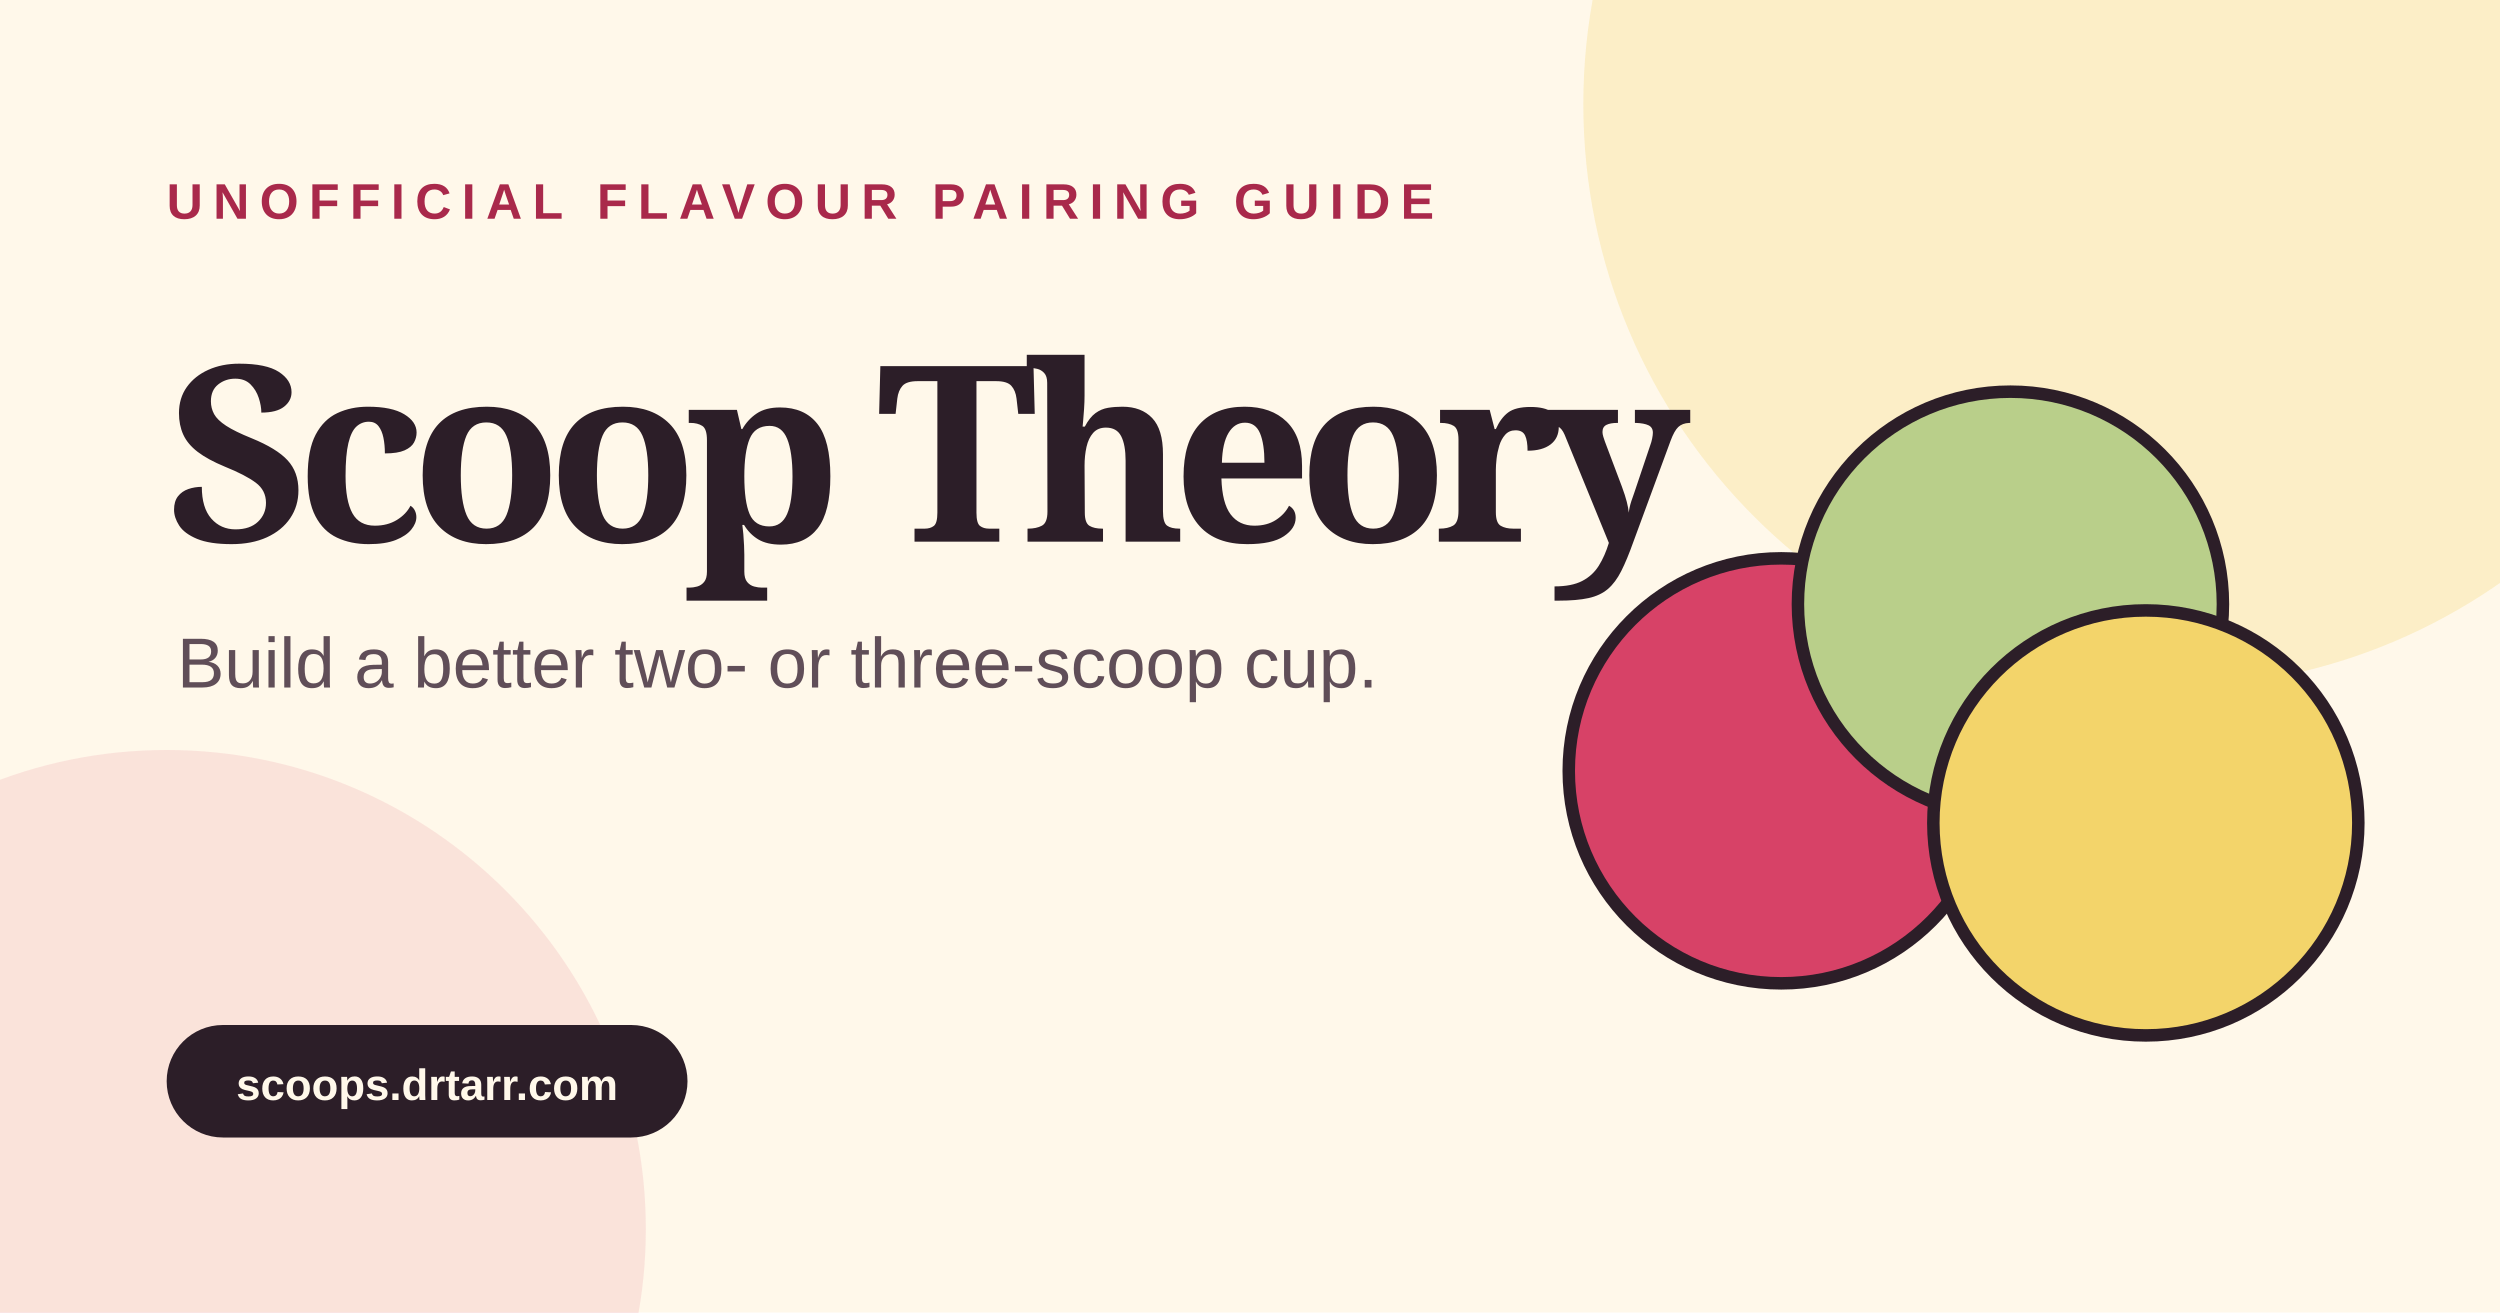
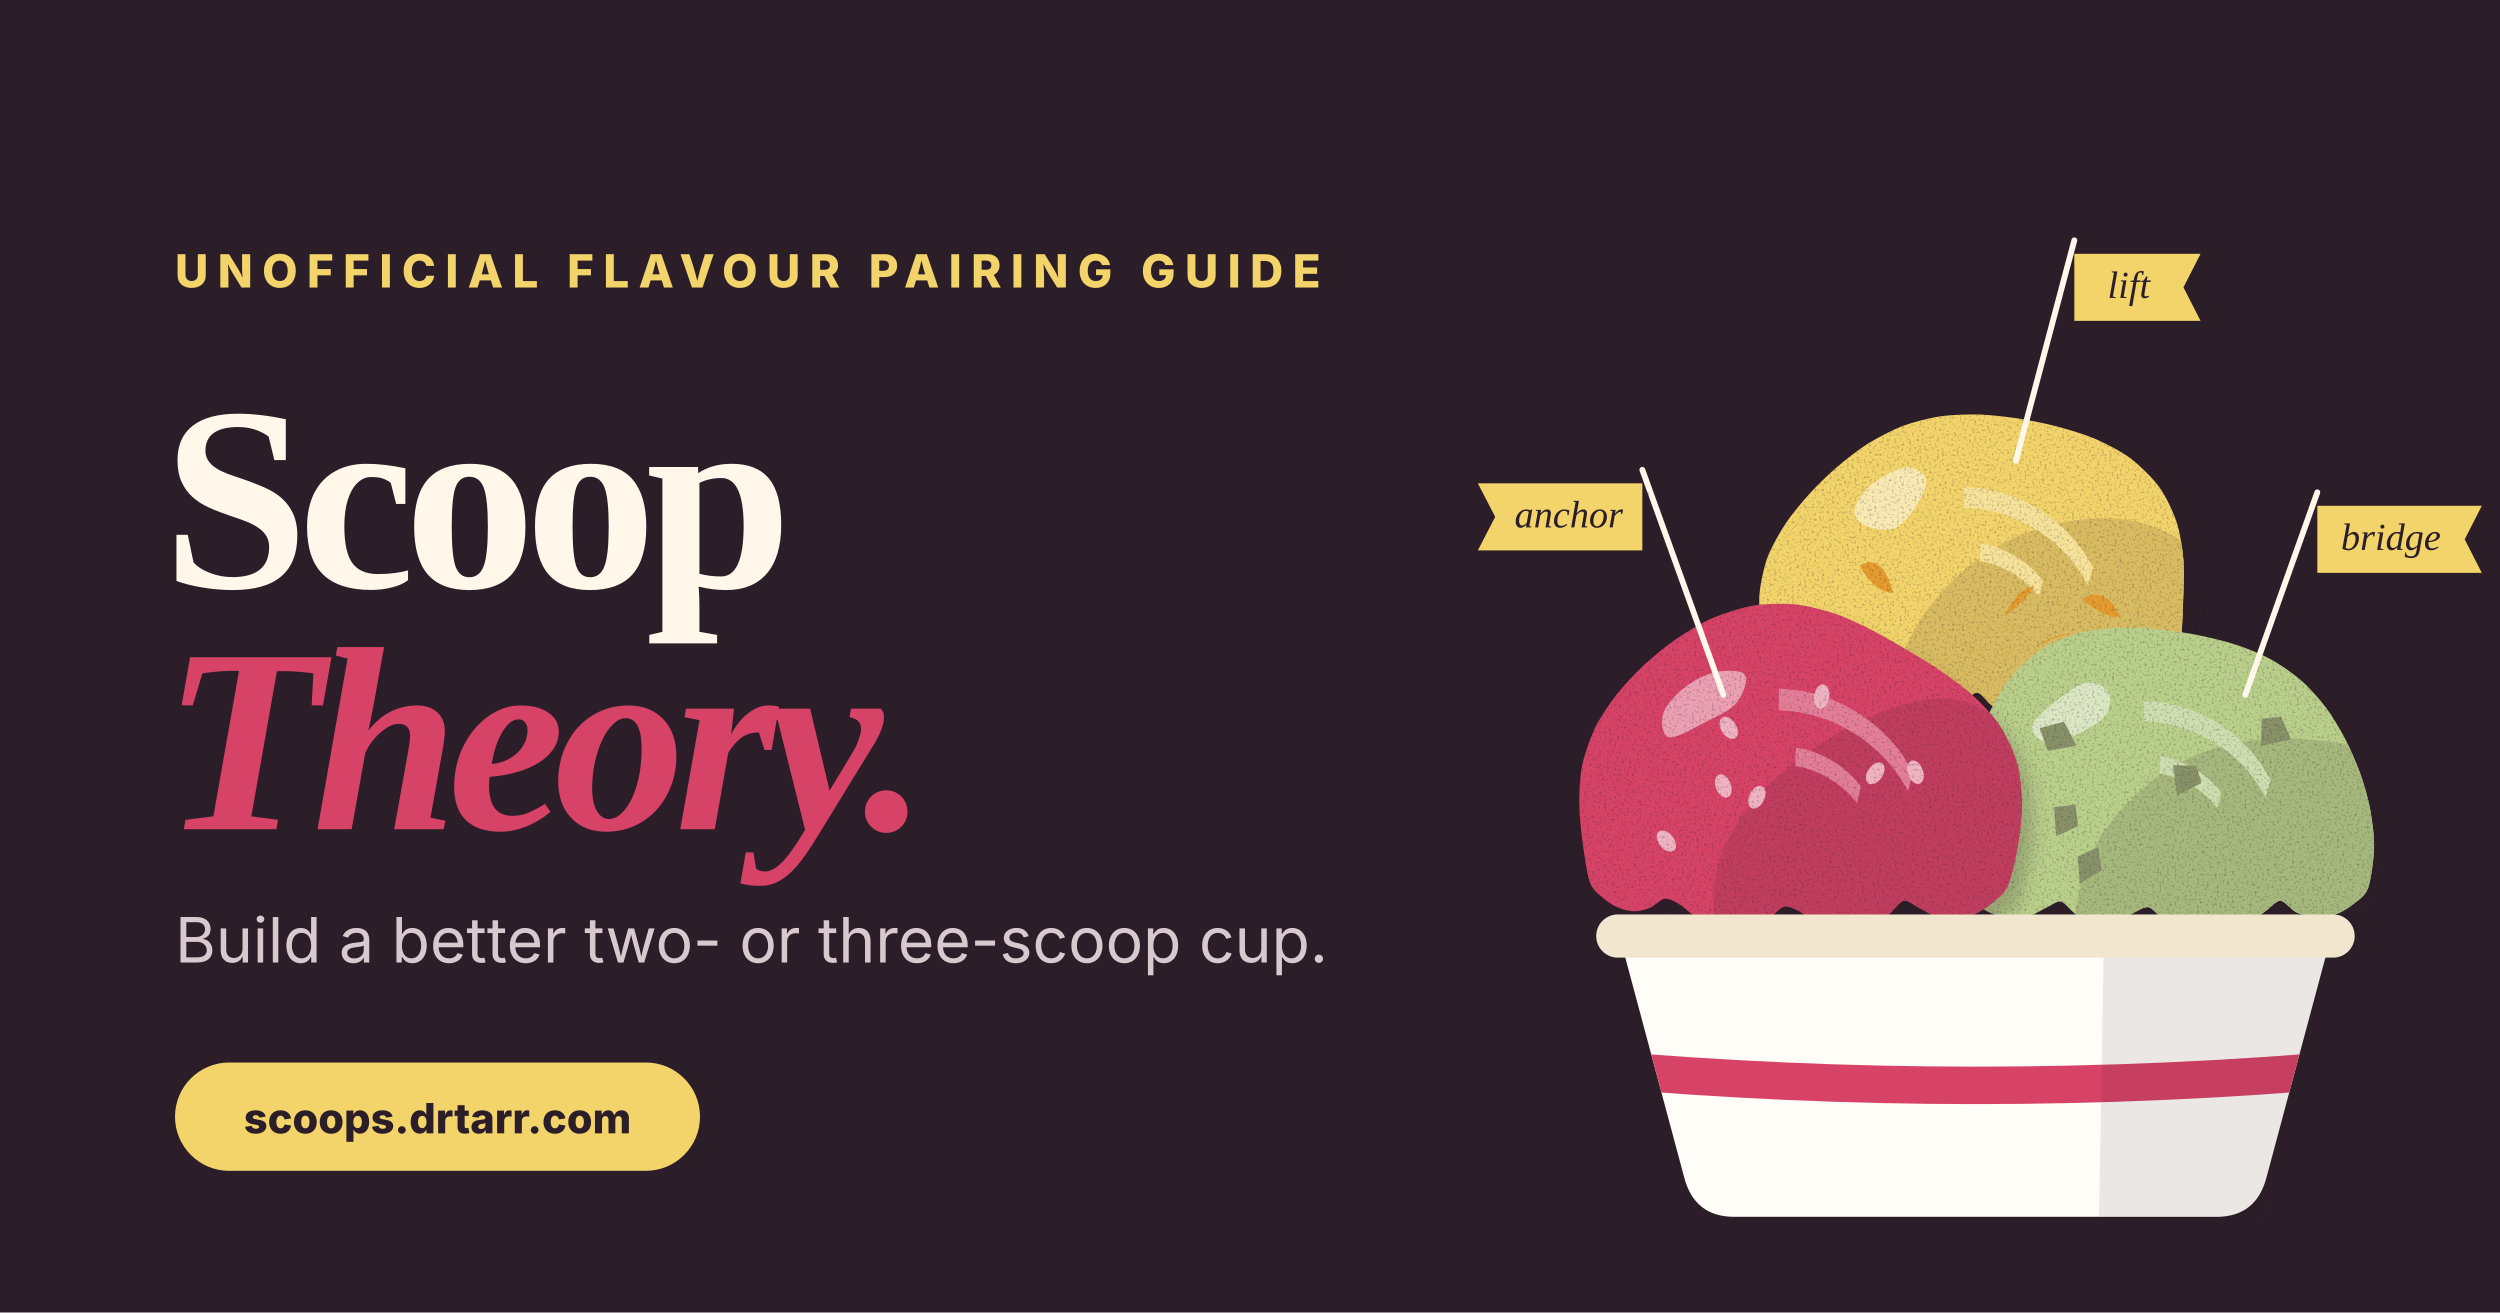
- <svg xmlns="http://www.w3.org/2000/svg" width="1200" height="630" viewBox="0 0 1200 630">
-   <rect width="1200" height="630" fill="#fff8ea" />
-   <circle cx="1040" cy="50" r="280" fill="#f3d46a" opacity=".28" />
-   <circle cx="80" cy="590" r="230" fill="#d74267" opacity=".12" />
-   <text x="80" y="105" fill="#a9294b" font-family="Arial, sans-serif" font-size="24" font-weight="800" letter-spacing="5">UNOFFICIAL FLAVOUR PAIRING GUIDE</text>
-   <text x="80" y="260" fill="#2c1e28" font-family="Georgia, serif" font-size="118" font-weight="700" letter-spacing="-7">Scoop Theory</text>
-   <text x="85" y="330" fill="#604e58" font-family="Arial, sans-serif" font-size="34">Build a better two- or three-scoop cup.</text>
-   <g transform="translate(760 200)" stroke="#2c1e28" stroke-width="6">
-     <circle cx="95" cy="170" r="102" fill="#d74267" />
-     <circle cx="205" cy="90" r="102" fill="#b9cf8a" />
-     <circle cx="270" cy="195" r="102" fill="#f3d46a" />
+ <svg xmlns="http://www.w3.org/2000/svg" viewBox="0 0 1200 630" width="1200" height="630" role="img" aria-label="Scoop Theory - an unofficial gelato pairing guide">
+   <defs>
+     <filter id="soft" x="-20%" y="-20%" width="140%" height="140%">
+       <feGaussianBlur stdDeviation="3.5" />
+     </filter>
+     <filter id="grain" x="-5%" y="-5%" width="110%" height="110%" color-interpolation-filters="sRGB">
+       <feTurbulence type="fractalNoise" baseFrequency="0.9" numOctaves="2" seed="9" stitchTiles="stitch" result="n" />
+       <feColorMatrix in="n" type="matrix" values="0 0 0 0 0.17 0 0 0 0 0.12 0 0 0 0 0.16 0 0 0 -0.84 0.41" result="s" />
+       <feComposite in="s" in2="SourceAlpha" operator="in" result="sp" />
+       <feMerge>
+         <feMergeNode in="SourceGraphic" />
+         <feMergeNode in="sp" />
+       </feMerge>
+     </filter>
+     <path id="os1" d="M163.8,235.3C162,231.8 158.7,223.2 157.6,218.2C156.5,213.2 155.7,205.2 156,200.2C156.3,195.2 157.9,187.8 159.5,183.2C161.2,178.6 165,171.9 167.7,167.8C170.4,163.8 175.2,158 178.5,154.4C181.7,150.9 187,145.7 190.7,142.6C194.3,139.5 200.2,134.9 204.3,132.3C208.4,129.8 215.1,126.3 219.7,124.5C224.3,122.8 231.7,120.9 236.6,120.2C241.5,119.5 249.1,119.3 254,119.4C258.9,119.6 266.4,120.5 271.2,121.2C276.1,122 283.4,123.4 288.2,124.7C293.1,126 300.5,128.2 305.2,130.2C309.8,132.2 317,135.9 321,138.9C325,142 330.8,147.6 333.7,151.6C336.6,155.6 340,162.7 341.5,167.3C343,171.9 344.1,179.4 344.5,184.2C344.9,188.9 344.6,196 344.4,200.7C344.3,205.4 344,212.5 343.6,217.3C343.2,222.1 343.1,231.1 341.9,234.6C340.8,238 337.4,240.2 335.6,241.8C333.8,243.5 331,245.2 329.2,246.2C327.4,247.1 324.7,248.2 322.9,248.6C321,249 318.3,249.3 316.5,249.1C314.7,249 311.9,248.4 310.1,247.7C308.3,247.1 305.6,245.3 303.8,244.4C302,243.5 299.2,241 297.4,241.4C295.6,241.8 292.9,246 291,247.4C289.2,248.8 286.5,250.4 284.7,251.2C282.9,252 280.1,252.9 278.3,253.3C276.5,253.6 273.8,253.7 272,253.5C270.2,253.3 267.4,252.6 265.6,252C263.8,251.3 261,249.9 259.2,248.6C257.4,247.4 254.7,243.2 252.9,243C251.1,242.8 248.3,246.2 246.5,247.4C244.7,248.5 242,250.3 240.2,251C238.4,251.8 235.6,252.5 233.8,252.7C232,252.9 229.2,252.7 227.4,252.3C225.6,251.9 222.9,250.9 221.1,249.9C219.3,248.9 216.5,246.6 214.7,245.5C212.9,244.4 210.2,242 208.4,242.2C206.6,242.4 203.8,245.9 202,246.9C200.2,248 197.4,249.1 195.6,249.6C193.8,250.1 191.1,250.5 189.3,250.5C187.5,250.5 184.7,250.1 182.9,249.6C181.1,249.1 178.4,248 176.6,247C174.8,246 172,244.2 170.2,242.6C168.4,240.9 165.6,238.8 163.8,235.3Z" />
+     <clipPath id="oc2">
+       <use href="#os1" />
+     </clipPath>
+     <path id="os3" d="M244.6,329C243.5,325.5 243,316.3 243.1,311.5C243.2,306.6 244.3,299.3 245.1,294.7C245.9,290.2 247.5,283.7 248.7,279.4C249.8,275.1 251.8,268.6 253.3,264.3C254.9,260 257.4,253.3 259.6,249.2C261.8,245 265.7,238.5 268.9,234.8C272.1,231.2 278,226 282.2,223.3C286.5,220.7 293.9,217.7 298.8,216.4C303.6,215.1 311.6,214.3 316.6,214.1C321.5,213.9 329.2,214.4 334,214.9C338.8,215.4 346.1,216.5 350.8,217.4C355.4,218.4 362.6,220 367.1,221.5C371.6,222.9 378.5,225.6 382.7,227.9C386.9,230.1 393,234.3 396.6,237.4C400.1,240.4 405,245.9 407.8,249.6C410.6,253.3 414.2,259.5 416.4,263.6C418.5,267.7 421.3,274.2 422.9,278.5C424.5,282.9 426.5,289.7 427.4,294.5C428.3,299.2 429.4,307 429.2,312C429.1,317.1 427.8,326.5 426.5,330C425.2,333.6 421.8,335.5 420,337C418.1,338.6 415.3,340.2 413.5,341C411.6,341.8 408.8,342.6 407,342.9C405.1,343.1 402.3,343 400.5,342.6C398.7,342.2 395.8,341.3 394,340.3C392.2,339.2 389.3,335.5 387.5,335.5C385.7,335.5 382.9,338.8 381,340.1C379.2,341.4 376.4,343.7 374.5,344.8C372.7,345.9 369.9,347.3 368,348C366.2,348.8 363.4,349.6 361.5,349.9C359.7,350.3 356.9,350.5 355,350.5C353.2,350.4 350.4,350 348.5,349.6C346.7,349.2 343.9,348.2 342,347.4C340.2,346.5 337.4,345 335.5,343.8C333.7,342.5 330.9,338.9 329.1,338.4C327.2,338 324.4,339.9 322.6,340.8C320.7,341.6 317.9,343.6 316.1,344.3C314.2,345 311.4,345.6 309.6,345.6C307.7,345.7 304.9,345.3 303.1,344.7C301.2,344.1 298.4,342.8 296.6,341.5C294.7,340.3 291.9,336.4 290.1,335.9C288.2,335.5 285.4,337.8 283.6,338.6C281.8,339.4 278.9,341.2 277.1,341.9C275.3,342.5 272.4,343.2 270.6,343.3C268.8,343.4 266,343.2 264.1,342.8C262.3,342.4 259.5,341.3 257.6,340.4C255.8,339.5 253,337.8 251.1,336.2C249.3,334.6 245.8,332.5 244.6,329Z" />
+     <clipPath id="oc4">
+       <use href="#os3" />
+     </clipPath>
+     <path id="os5" d="M80.8,327.6C79.4,324.1 78.2,314.9 77.5,309.9C76.8,304.9 76,297.2 76,292.3C75.9,287.4 76.3,279.9 77.3,275.1C78.3,270.4 80.9,263.1 83,258.6C85.2,254.2 89.5,247.7 92.6,243.8C95.7,239.8 101.1,234.2 104.8,230.7C108.5,227.3 114.6,222.2 118.9,219.3C123.1,216.4 130.1,212.1 134.9,210C139.8,207.9 147.8,205.3 153,204.4C158.3,203.5 166.7,203.3 172,203.8C177.3,204.3 185.3,206.5 190.2,208.1C195.2,209.8 202.2,213.3 206.7,215.6C211.2,217.9 217.6,221.7 221.8,224.2C226.1,226.7 232.5,230.5 236.6,233.4C240.7,236.2 247.1,240.7 250.8,244.2C254.6,247.6 260.1,253.5 262.9,257.8C265.7,262.1 269.1,269.4 270.5,274.2C271.9,279.1 272.6,286.9 272.7,292C272.8,297.2 271.9,305.3 271,310.5C270.1,315.7 268.1,325.1 266.5,328.7C264.9,332.4 261.8,334.5 259.9,336.2C258,337.9 255.1,339.7 253.2,340.7C251.4,341.6 248.5,342.7 246.6,343.1C244.7,343.5 241.9,343.7 240,343.6C238.1,343.4 235.2,342.8 233.4,342C231.5,341.3 228.6,339.4 226.7,338.5C224.8,337.5 222,335.1 220.1,335.5C218.2,336 215.3,340.2 213.5,341.7C211.6,343.1 208.7,344.8 206.8,345.7C204.9,346.6 202.1,347.7 200.2,348.1C198.3,348.5 195.4,348.8 193.6,348.7C191.7,348.6 188.8,348.1 186.9,347.6C185,347 182.2,345.8 180.3,344.8C178.4,343.7 175.5,341.1 173.7,340.1C171.8,339.2 168.9,337.6 167,338.1C165.2,338.5 162.3,342 160.4,343.2C158.5,344.4 155.6,345.8 153.8,346.4C151.9,347.1 149,347.8 147.1,348C145.3,348.2 142.4,348.1 140.5,347.8C138.6,347.5 135.7,346.7 133.9,346C132,345.2 129.1,343.7 127.2,342.4C125.4,341.2 122.5,338.3 120.6,337.2C118.7,336 115.9,334.4 114,334.6C112.1,334.9 109.2,338 107.3,338.7C105.5,339.5 102.6,340.1 100.7,340.2C98.8,340.2 96,339.6 94.1,338.9C92.2,338.2 89.3,336.6 87.4,335C85.6,333.4 82.2,331.2 80.8,327.6Z" />
+     <clipPath id="oc6">
+       <use href="#os5" />
+     </clipPath>
+     <path id="ot7" d="M93,348L411,348L381.5,458.1Q377,476 359.1,476L144.9,476Q127,476 122.5,458.1Z" />
+     <clipPath id="oc8">
+       <use href="#ot7" />
+     </clipPath>
+   </defs>
+   <rect width="1200" height="630" fill="#2c1e28" />
+   <text x="84" y="138" font-family="Inter, ui-sans-serif, -apple-system, BlinkMacSystemFont, 'Segoe UI', sans-serif" font-weight="800" font-size="22" letter-spacing="4.5" fill="#f3d46a">UNOFFICIAL FLAVOUR PAIRING GUIDE</text>
+   <text x="78" y="282" font-family="'Iowan Old Style', Baskerville, 'Times New Roman', serif" font-weight="600" font-size="126" letter-spacing="-5" fill="#fff8ea">Scoop</text>
+   <text x="78" y="398" font-family="'Iowan Old Style', Baskerville, 'Times New Roman', serif" font-weight="600" font-style="italic" font-size="126" letter-spacing="-5" fill="#d74267">Theory.</text>
+   <text x="84" y="462" font-family="Inter, ui-sans-serif, -apple-system, BlinkMacSystemFont, 'Segoe UI', sans-serif" font-size="30" fill="#d9c9cf">Build a better two- or three-scoop cup.</text>
+   <g transform="translate(84 510)">
+     <rect width="252" height="52" rx="26" fill="#f3d46a" />
+     <text x="126" y="34" text-anchor="middle" font-family="Inter, ui-sans-serif, -apple-system, BlinkMacSystemFont, 'Segoe UI', sans-serif" font-weight="800" font-size="20" fill="#2c1e28">scoops.drtarr.com</text>
  </g>
-   <g transform="translate(80 492)">
-     <rect width="250" height="54" rx="27" fill="#2c1e28" />
-     <text x="125" y="36" text-anchor="middle" fill="#fff8ea" font-family="Arial, sans-serif" font-size="21" font-weight="800">scoops.drtarr.com</text>
+   <g transform="translate(676 70) scale(1.08)">
+     <g filter="url(#grain)">
+       <use href="#os1" transform="translate(4.7,6.6)" fill="#2c1e28" opacity=".22" filter="url(#soft)" />
+       <use href="#os1" fill="#f3d46a" />
+       <g clip-path="url(#oc2)">
+         <path d="M400.9,253C401.8,272.1 390.1,298.8 376.7,312.5C363.2,326.3 339,333.7 320.3,335.7C301.5,337.8 282,333.1 264.2,324.9C246.4,316.7 220.6,303.7 213.4,286.6C206.3,269.5 213.1,240.4 221.2,222.2C229.3,204.1 245.6,187 262.2,177.7C278.8,168.4 302.8,163.1 321,166.5C339.2,169.8 358.1,183.4 371.4,197.8C384.8,212.3 400.1,233.9 400.9,253Z" fill="#d9bc61" />
+         <path d="M232.6,157.1C232.2,159.8 228.8,162.3 224.9,164.3C221.1,166.3 213.9,169.5 209.6,169C205.3,168.5 200.8,164 198.9,161.3C197,158.6 196.2,155.2 198.1,152.8C200,150.4 205.5,147.8 210.3,147C215.2,146.3 223.5,146.7 227.2,148.4C230.9,150.1 233,154.5 232.6,157.1Z" fill="#f9eab4" transform="rotate(-32 214.5 157.1)" />
+         <path d="M247,151.5C248.4,151.7 252.9,151.9 255.8,152.4C258.7,152.9 261.6,153.6 264.4,154.4C267.2,155.3 270,156.4 272.7,157.6C275.3,158.8 278,160.2 280.5,161.8C283,163.3 285.4,165.1 287.6,166.9C289.9,168.8 292.1,170.8 294.1,173C296.1,175.2 298,177.5 299.7,179.9C301.4,182.3 303.6,186.1 304.4,187.4L302,195.2 302,195.2C301.3,194 299.2,190.3 297.6,188C295.9,185.7 294.1,183.4 292.2,181.4C290.2,179.3 288.2,177.3 286,175.5C283.8,173.7 281.5,172.1 279.1,170.6C276.7,169.1 274.2,167.7 271.6,166.5C269,165.4 266.3,164.4 263.6,163.5C260.9,162.7 258.1,162.1 255.3,161.6C252.5,161.1 248.3,160.9 246.9,160.7Z" fill="#f7e29a" />
+         <path d="M254.3,176.6C255,176.8 257,177.1 258.3,177.5C259.7,177.9 261,178.3 262.3,178.8C263.6,179.3 264.8,179.8 266.1,180.4C267.3,181 268.5,181.7 269.7,182.4C270.9,183.1 272.1,183.8 273.2,184.7C274.3,185.5 275.3,186.3 276.4,187.2C277.4,188.2 278.4,189.1 279.3,190.1C280.3,191.1 281.6,192.7 282,193.3L280.3,200.3 280.3,200.3C279.8,199.8 278.6,198.3 277.7,197.3C276.8,196.4 275.9,195.4 274.9,194.6C273.9,193.7 272.9,192.9 271.8,192.1C270.8,191.3 269.7,190.6 268.6,189.9C267.4,189.3 266.3,188.6 265.1,188.1C263.9,187.5 262.7,187 261.5,186.5C260.3,186.1 259,185.7 257.8,185.3C256.5,185 254.6,184.6 253.9,184.5Z" fill="#f7e29a" />
+         <path d="M264.9,208.9q9.4,-6.6 13.4,-13.2q-7.5,0.9 -13.4,13.2Z" fill="#e59b2e" />
+         <path d="M283.6,224.9q9.4,-6.6 16.9,-8.2q-7.5,0.9 -16.9,8.2Z" fill="#e59b2e" />
+         <path d="M277.6,223.3q9.4,-6.6 17.6,-6.5q-7.5,0.9 -17.6,6.5Z" fill="#e59b2e" />
+         <path d="M200.7,186.8q9.4,-6.6 14.8,11.6q-7.5,0.9 -14.8,-11.6Z" fill="#e59b2e" />
+         <path d="M299.6,201.5q9.4,-6.6 17.1,7.8q-7.5,0.9 -17.1,-7.8Z" fill="#e59b2e" />
+       </g>
+       <use href="#os3" transform="translate(4.6,6.4)" fill="#2c1e28" opacity=".22" filter="url(#soft)" />
+       <use href="#os3" fill="#b9cf8a" />
+       <g clip-path="url(#oc4)">
+         <path d="M471.2,346C469.1,365.1 458.3,383.4 446.4,397.9C434.5,412.4 417.6,428.9 399.9,433C382.3,437.1 357.2,431.9 340.4,422.6C323.5,413.3 305.2,394.9 298.9,377.2C292.7,359.5 295.5,333.4 302.9,316.2C310.2,299.1 327,282.8 343.1,274.1C359.1,265.4 379.7,262.3 399.1,263.8C418.5,265.3 447.5,269.5 459.5,283.2C471.5,296.8 473.4,326.9 471.2,346Z" fill="#a7b87d" />
+         <path d="M313.7,252.2C313.7,254.9 311.1,259 307.4,260.5C303.7,262 296.5,261.7 291.7,261.1C286.8,260.4 280.9,258.9 278.4,256.6C276,254.4 274.8,249.5 277,247.3C279.2,245.1 286.8,244.2 291.8,243.6C296.9,243.1 303.8,242.4 307.5,243.8C311.1,245.2 313.7,249.4 313.7,252.2Z" fill="#dce7c4" transform="rotate(-32 295.4 252.2)" />
+         <path d="M327.1,246.7C328.5,246.8 332.9,247.1 335.7,247.5C338.6,248 341.4,248.7 344.2,249.5C346.9,250.4 349.6,251.4 352.3,252.6C354.9,253.8 357.5,255.2 359.9,256.7C362.3,258.2 364.7,259.9 366.9,261.8C369.2,263.6 371.3,265.6 373.2,267.7C375.2,269.8 377.1,272.1 378.7,274.4C380.4,276.8 382.5,280.6 383.3,281.8L381,289.4 381,289.4C380.3,288.3 378.2,284.6 376.6,282.4C375,280.1 373.2,277.9 371.4,275.9C369.5,273.9 367.4,272 365.3,270.2C363.2,268.4 360.9,266.8 358.5,265.3C356.2,263.9 353.7,262.5 351.2,261.4C348.7,260.2 346.1,259.2 343.4,258.4C340.8,257.6 338,257 335.3,256.5C332.6,256.1 328.4,255.8 327,255.7Z" fill="#cfdeaf" />
+         <path d="M334.3,271.2C335,271.4 337,271.8 338.3,272.1C339.6,272.5 340.8,272.9 342.1,273.4C343.4,273.8 344.6,274.4 345.8,274.9C347,275.5 348.2,276.2 349.4,276.9C350.5,277.6 351.7,278.3 352.8,279.1C353.8,279.9 354.9,280.8 355.9,281.6C356.9,282.5 357.9,283.5 358.8,284.5C359.7,285.4 361,287 361.4,287.5L359.7,294.4 359.7,294.4C359.3,293.9 358.1,292.4 357.2,291.5C356.3,290.6 355.4,289.7 354.4,288.8C353.5,288 352.5,287.2 351.4,286.4C350.4,285.7 349.3,284.9 348.2,284.3C347.2,283.6 346,283 344.9,282.5C343.7,281.9 342.5,281.4 341.3,280.9C340.1,280.5 338.9,280.1 337.7,279.8C336.4,279.4 334.5,279.1 333.9,278.9Z" fill="#cfdeaf" />
+         <path d="M308.1,322 L298.4,327.9 L297.5,315.9 L306.5,311.7Z" fill="#889168" />
+         <path d="M297.7,302.4 L287.9,306.8 L287,293.9 L296.5,292.8Z" fill="#889168" />
+         <path d="M297,266.6 L284.2,268.9 L280.6,258.8 L291.4,255.9Z" fill="#889168" />
+         <path d="M392.3,263.8 L378.9,266.7 L379.3,254.6 L387.9,253.7Z" fill="#889168" />
+         <path d="M352.4,283.3 L341.6,288.7 L339.9,275.3 L350.3,275.5Z" fill="#889168" />
+       </g>
+       <use href="#os5" transform="translate(4.9,6.9)" fill="#2c1e28" opacity=".22" filter="url(#soft)" />
+       <use href="#os5" fill="#d74267" />
+       <g clip-path="url(#oc6)">
+         <path d="M310.3,347C311.3,367.1 311.8,393.6 300.5,409.6C289.3,425.7 263,440.2 242.9,443.2C222.7,446.2 196.3,438.3 179.5,427.4C162.7,416.4 148.9,396.1 142.2,377.5C135.4,358.8 132.7,333.7 139,315.4C145.4,297.1 162.7,279.3 180.1,267.7C197.6,256.2 224.6,242.5 243.7,246.1C262.8,249.7 283.7,272.3 294.9,289.1C306,306 309.4,326.9 310.3,347Z" fill="#c13d5f" />
+         <path d="M153.1,247C153.1,249.8 147.4,254.1 143.1,255.5C138.8,256.9 132.9,255.9 127.4,255.4C121.8,254.9 112.2,254.8 109.8,252.6C107.4,250.4 110.2,244.8 113,242.3C115.9,239.8 122,238.1 126.9,237.5C131.8,236.9 138.3,237.3 142.6,238.9C147,240.5 153,244.3 153.1,247Z" fill="#eba0b3" transform="rotate(-32 130.8 247)" />
+         <path d="M164.7,241.2C166.2,241.4 170.8,241.6 173.8,242.1C176.9,242.6 179.9,243.3 182.8,244.2C185.8,245.1 188.7,246.2 191.5,247.5C194.3,248.8 197,250.3 199.6,251.9C202.2,253.5 204.7,255.3 207.1,257.3C209.5,259.2 211.7,261.4 213.8,263.6C215.9,265.8 217.9,268.2 219.6,270.7C221.4,273.2 223.7,277.3 224.5,278.6L222.1,286.7 222.1,286.7C221.3,285.5 219.1,281.6 217.4,279.2C215.7,276.8 213.8,274.5 211.8,272.3C209.8,270.2 207.6,268.1 205.3,266.3C203.1,264.4 200.6,262.6 198.1,261.1C195.6,259.5 193,258.1 190.3,256.9C187.6,255.6 184.8,254.6 182,253.7C179.2,252.9 176.3,252.2 173.4,251.7C170.5,251.2 166,251 164.6,250.8Z" fill="#e47e98" />
+         <path d="M172.3,267.4C173,267.5 175.1,267.9 176.5,268.3C177.9,268.7 179.3,269.1 180.6,269.6C182,270.1 183.3,270.7 184.6,271.3C185.9,271.9 187.2,272.6 188.4,273.4C189.6,274.1 190.8,274.9 192,275.7C193.1,276.6 194.3,277.5 195.3,278.4C196.4,279.4 197.4,280.4 198.4,281.4C199.4,282.5 200.8,284.2 201.2,284.7L199.4,292 199.4,292C198.9,291.5 197.6,289.9 196.7,288.9C195.8,287.9 194.8,287 193.8,286.1C192.8,285.2 191.7,284.3 190.6,283.5C189.5,282.7 188.3,282 187.2,281.3C186,280.6 184.8,279.9 183.6,279.3C182.3,278.7 181.1,278.2 179.8,277.7C178.5,277.2 177.2,276.8 175.9,276.4C174.6,276.1 172.6,275.7 171.9,275.6Z" fill="#e47e98" />
+         <ellipse cx="140" cy="284.5" rx="3.4" ry="5.4" fill="#efb3c2" transform="rotate(-21 140 284.5)" />
+         <ellipse cx="154.9" cy="289.5" rx="3.4" ry="5.4" fill="#efb3c2" transform="rotate(26 154.9 289.5)" />
+         <ellipse cx="183.7" cy="244.7" rx="3.4" ry="5.4" fill="#efb3c2" transform="rotate(9 183.7 244.7)" />
+         <ellipse cx="114.7" cy="309" rx="3.4" ry="5.4" fill="#efb3c2" transform="rotate(-39 114.7 309)" />
+         <ellipse cx="142.4" cy="258.7" rx="3.4" ry="5.4" fill="#efb3c2" transform="rotate(-32 142.4 258.7)" />
+         <ellipse cx="225.4" cy="278.4" rx="3.4" ry="5.4" fill="#efb3c2" transform="rotate(-20 225.4 278.4)" />
+         <ellipse cx="207.5" cy="278.9" rx="3.4" ry="5.4" fill="#efb3c2" transform="rotate(35 207.5 278.9)" />
+       </g>
+     </g>
+     <use href="#ot7" transform="translate(6,8)" fill="#2c1e28" opacity=".22" filter="url(#soft)" />
+     <use href="#ot7" fill="#fffdf8" />
+     <g clip-path="url(#oc8)">
+       <path d="M83,401.8Q252,416.7 421,401.8L421,418.4Q252,433.4 83,418.4Z" fill="#d74267" />
+       <path d="M309.2,348L416,348L377,476L307,476Z" fill="#2c1e28" opacity=".1" />
+     </g>
+     <rect x="83.5" y="341.6" width="337.1" height="19.2" rx="9.6" fill="#f3e6cf" />
+     <path d="M270,140L296,42" stroke="#fff8ea" stroke-width="2.6" stroke-linecap="round" />
+     <path d="M296,48L352.1,48L344.5,62.9L352.1,77.8L296,77.8Z" fill="#2c1e28" opacity=".25" transform="translate(3,4)" />
+     <path d="M296,48L352.1,48L344.5,62.9L352.1,77.8L296,77.8Z" fill="#f3d46a" />
+     <text x="320.2" y="67.6" text-anchor="middle" font-family="'Iowan Old Style', Baskerville, 'Times New Roman', serif" font-style="italic" font-size="17" fill="#2c1e28">lift</text>
+     <path d="M140,244L104,144" stroke="#fff8ea" stroke-width="2.6" stroke-linecap="round" />
+     <path d="M104,150L30.9,150L38.6,164.9L30.9,179.8L104,179.8Z" fill="#2c1e28" opacity=".25" transform="translate(3,4)" />
+     <path d="M104,150L30.9,150L38.6,164.9L30.9,179.8L104,179.8Z" fill="#f3d46a" />
+     <text x="71.3" y="169.6" text-anchor="middle" font-family="'Iowan Old Style', Baskerville, 'Times New Roman', serif" font-style="italic" font-size="17" fill="#2c1e28">anchor</text>
+     <path d="M372,244L404,154" stroke="#fff8ea" stroke-width="2.6" stroke-linecap="round" />
+     <path d="M404,160L477.1,160L469.5,174.9L477.1,189.8L404,189.8Z" fill="#2c1e28" opacity=".25" transform="translate(3,4)" />
+     <path d="M404,160L477.1,160L469.5,174.9L477.1,189.8L404,189.8Z" fill="#f3d46a" />
+     <text x="436.7" y="179.6" text-anchor="middle" font-family="'Iowan Old Style', Baskerville, 'Times New Roman', serif" font-style="italic" font-size="17" fill="#2c1e28">bridge</text>
  </g>
</svg>
